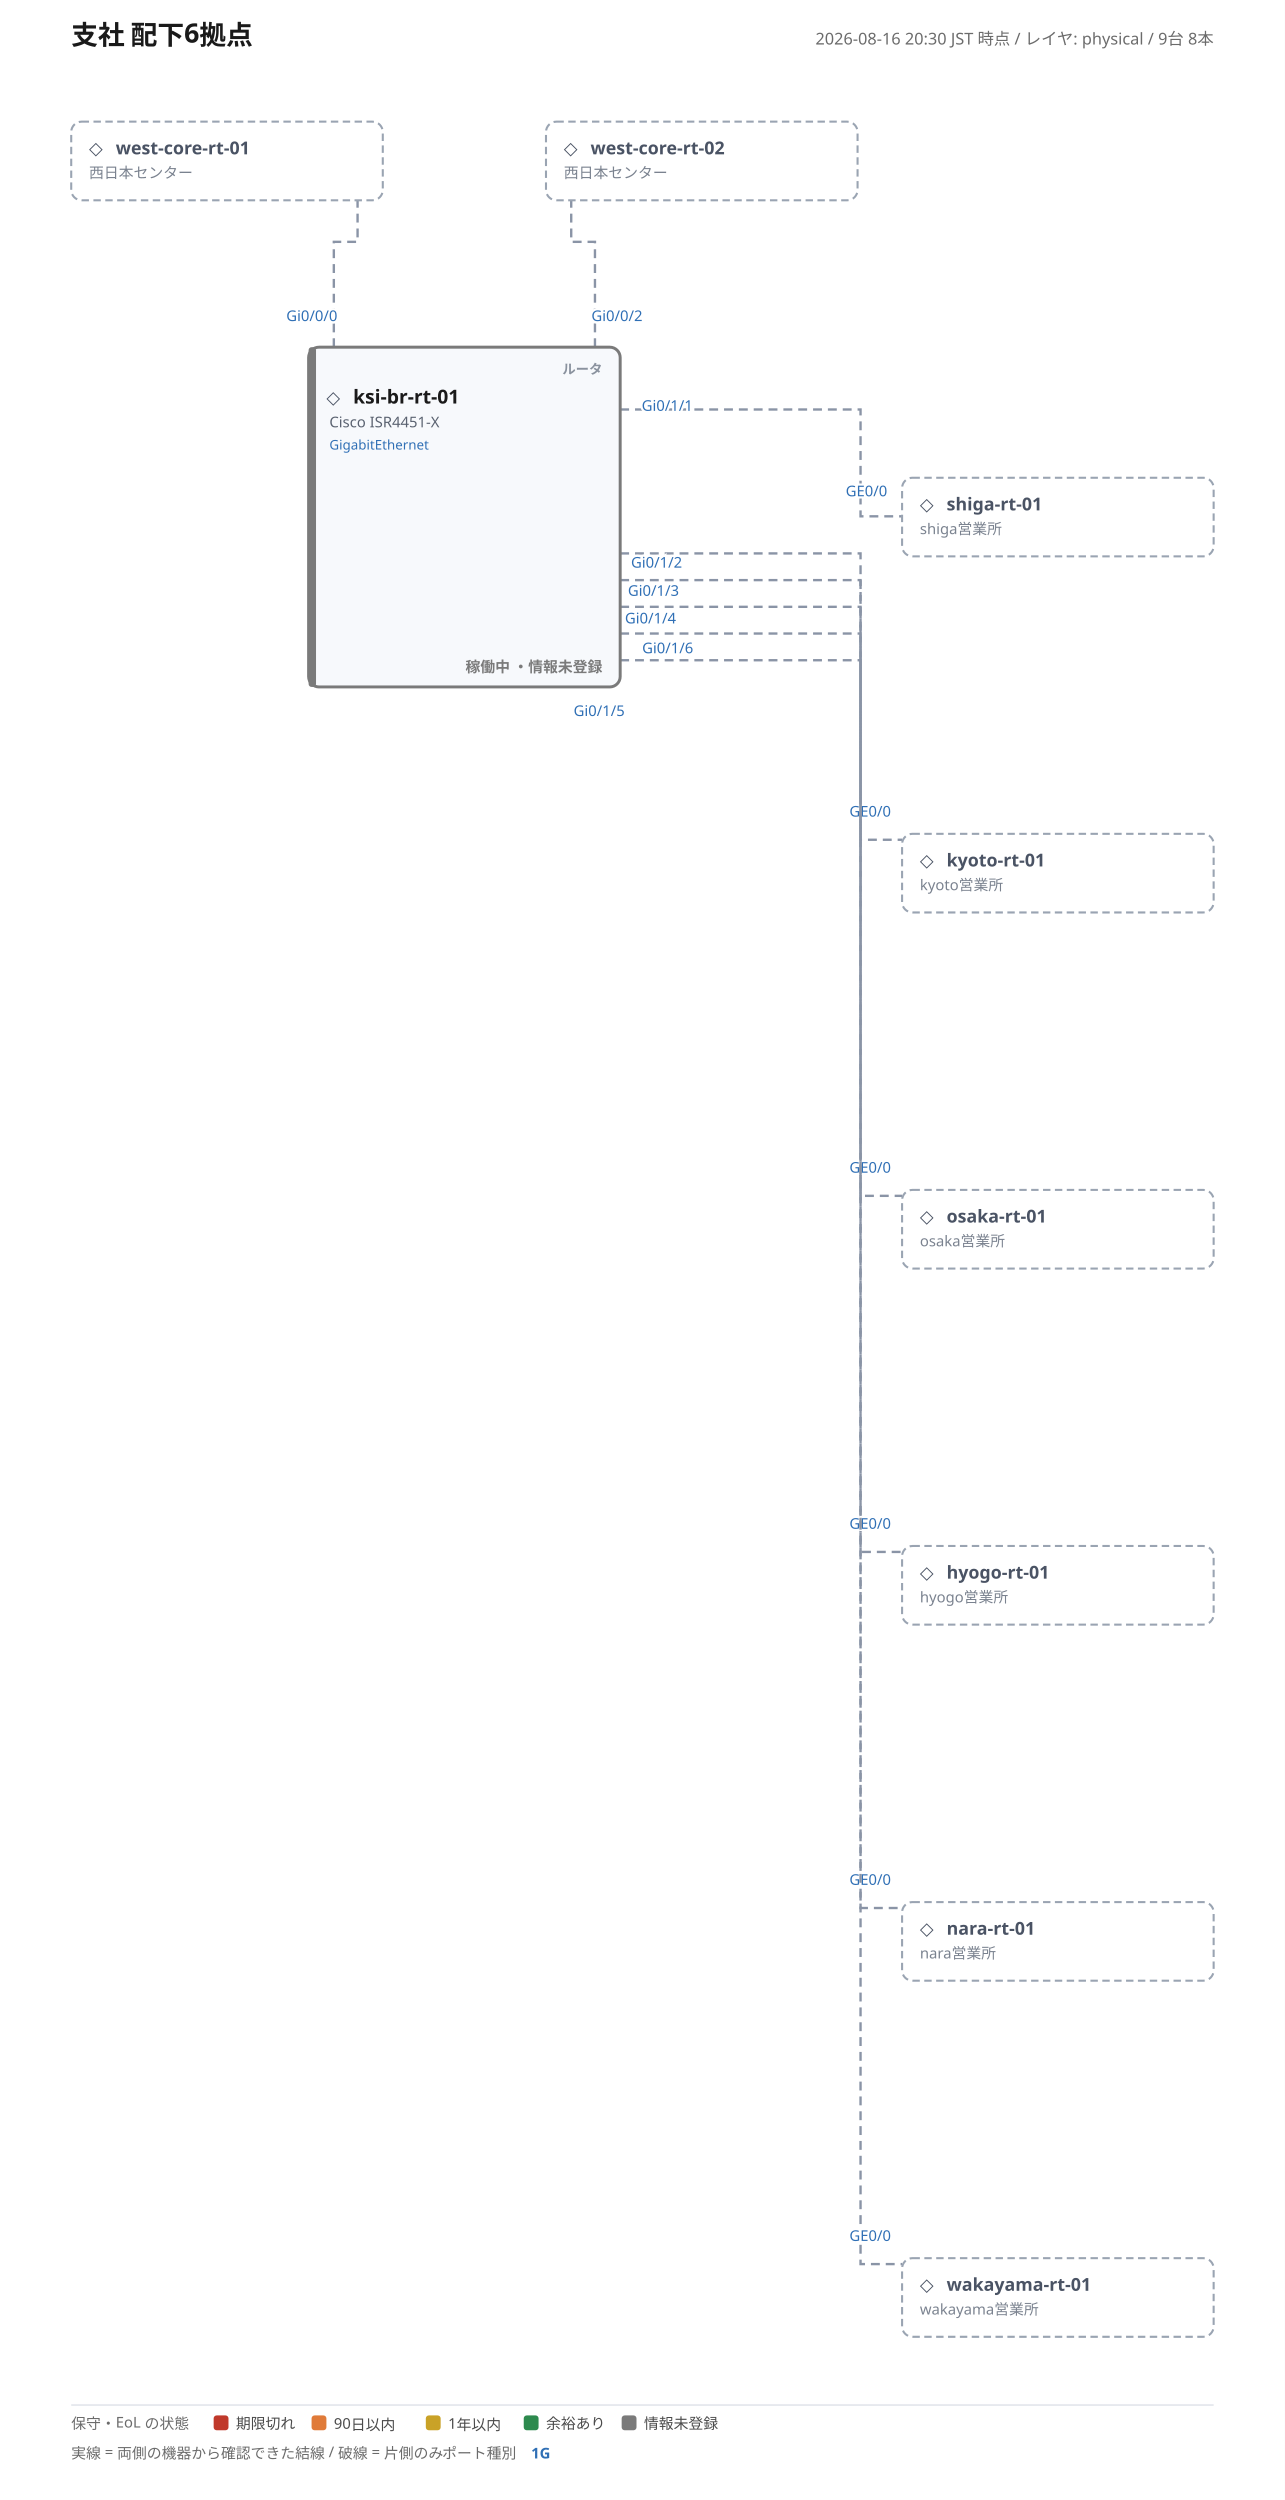
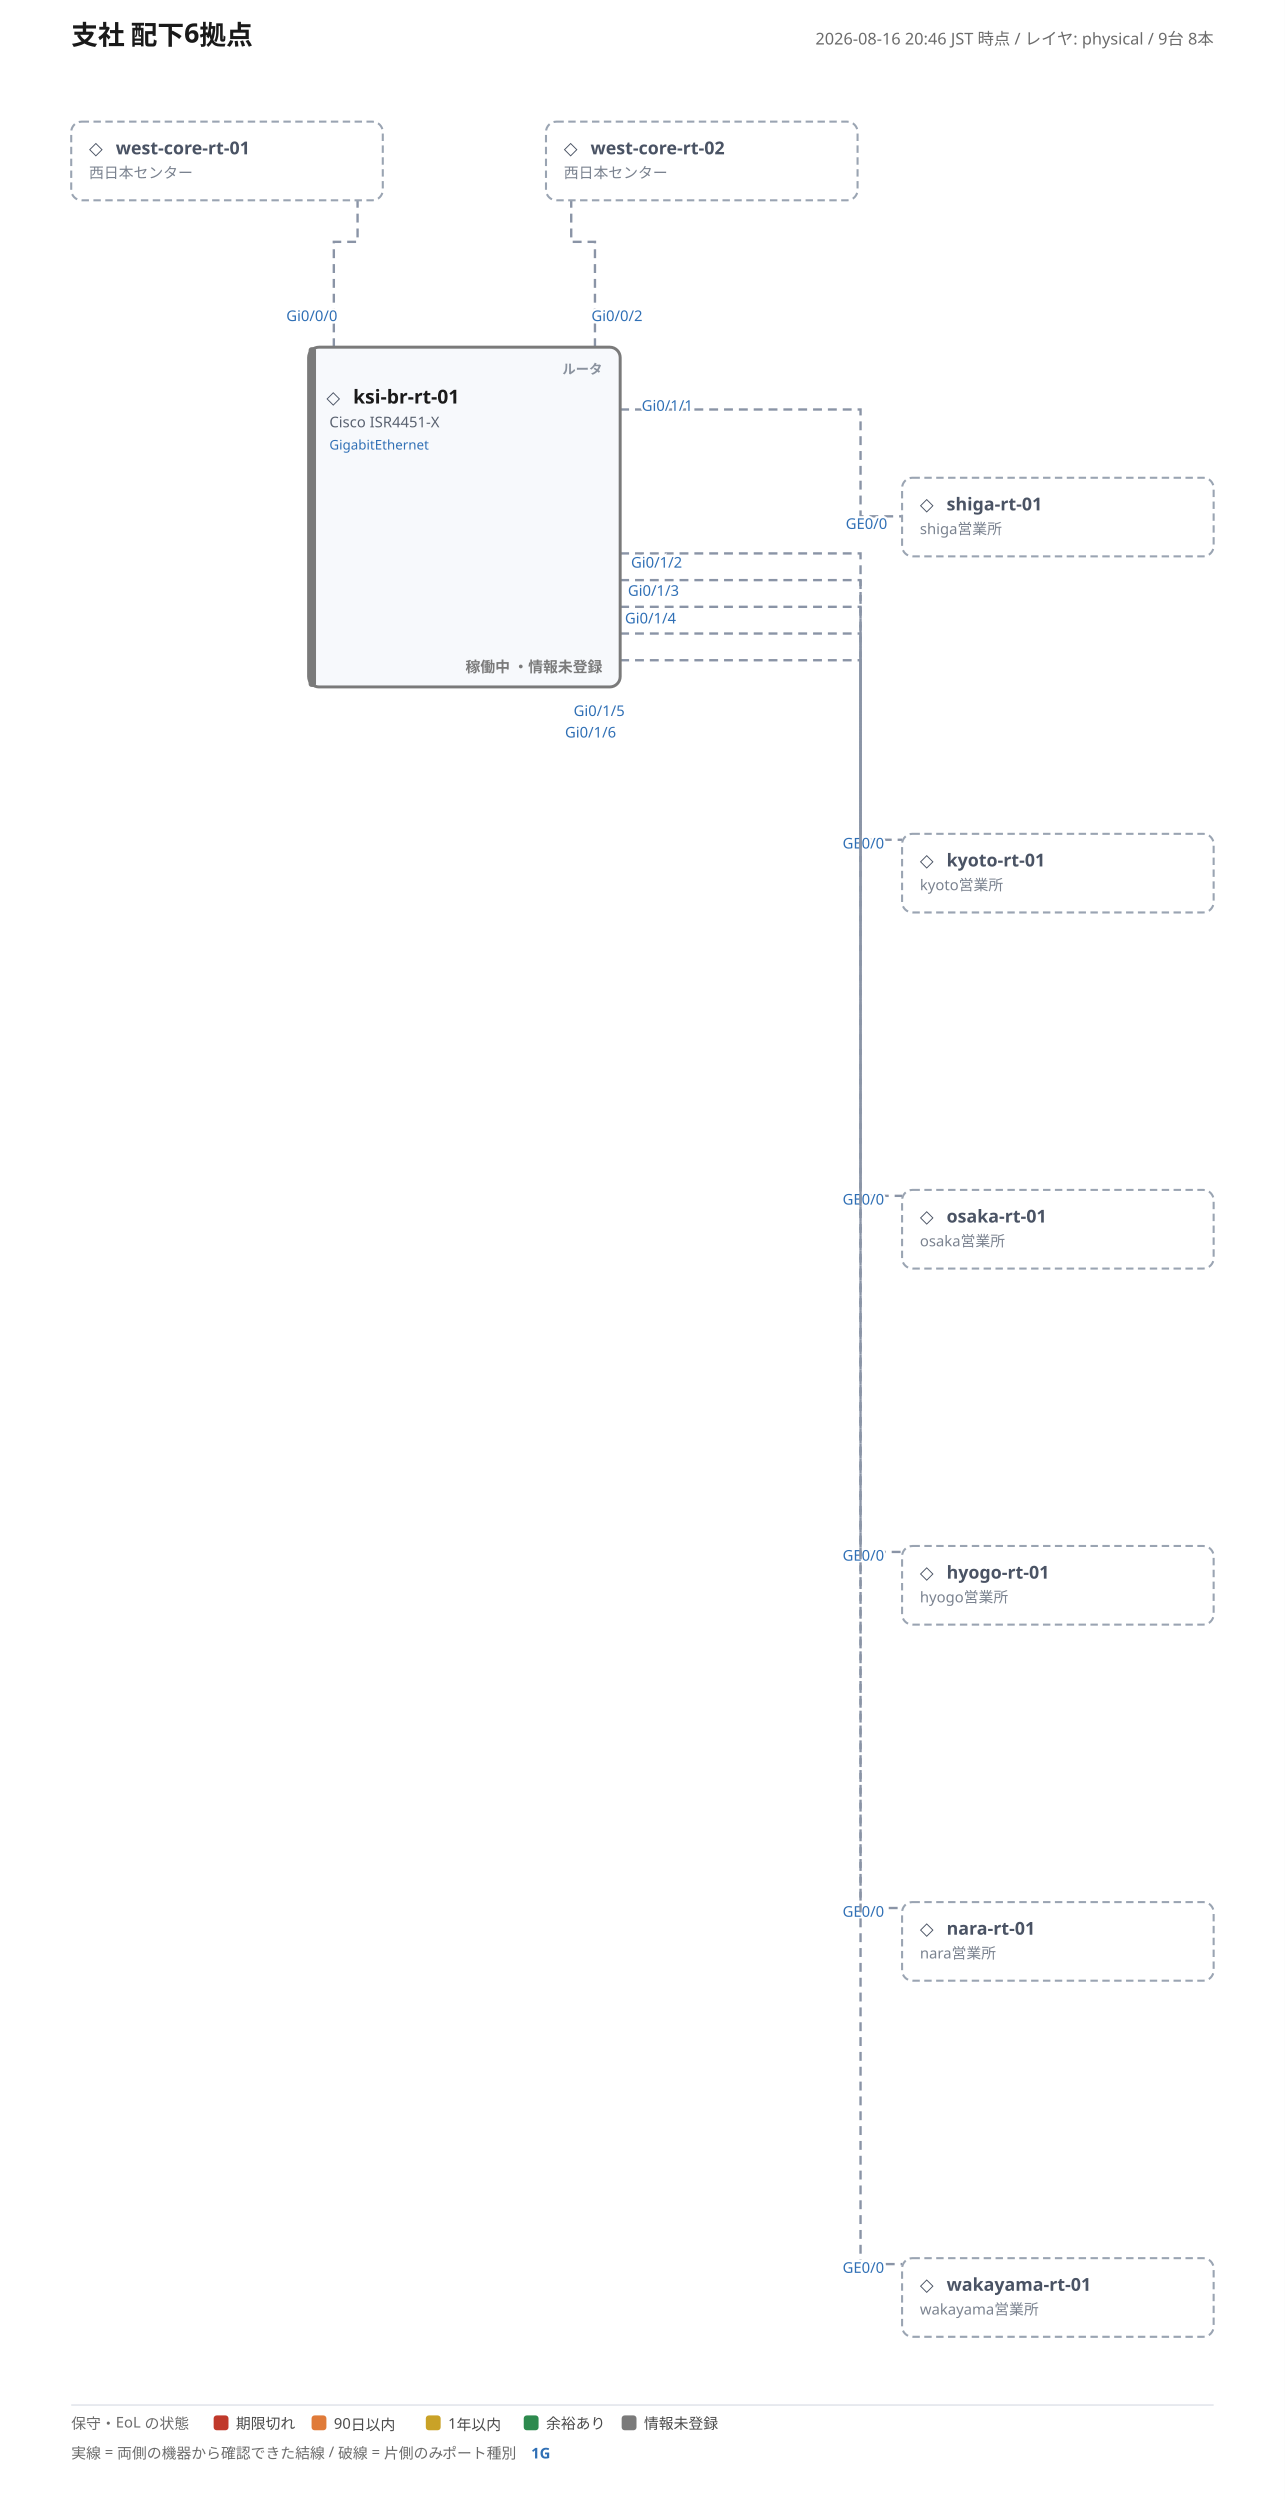
<svg xmlns="http://www.w3.org/2000/svg" width="866" height="1685" viewBox="0 0 866 1685" font-family="'Yu Gothic', 'Hiragino Kaku Gothic ProN', Meiryo, 'Noto Sans JP', sans-serif">
  <rect width="100%" height="100%" fill="#ffffff" />
  <text x="48" y="30" font-size="18" font-weight="700" fill="#1a1a1a">支社 配下6拠点</text>
-   <text x="818" y="30" font-size="11" fill="#6b6b6b" text-anchor="end">2026-08-16 20:30 JST 時点 / レイヤ: physical / 9台 8本</text>
+   <text x="818" y="30" font-size="11" fill="#6b6b6b" text-anchor="end">2026-08-16 20:46 JST 時点 / レイヤ: physical / 9台 8本</text>
  <polyline points="225,234 225,163 241,163 241,135" fill="none" stroke="#8a94a6" stroke-width="1.6" stroke-dasharray="6 4" />
  <text class="port-label" x="227.4" y="216.4" font-size="10" fill="#2f6fb5" text-anchor="end" paint-order="stroke" stroke="#ffffff" stroke-width="3">Gi0/0/0</text>
  <text class="port-label" x="244.4" y="155.9" font-size="10" fill="#2f6fb5" text-anchor="start" paint-order="stroke" stroke="#ffffff" stroke-width="3" />
  <polyline points="401,234 401,163 385,163 385,135" fill="none" stroke="#8a94a6" stroke-width="1.6" stroke-dasharray="6 4" />
  <text class="port-label" x="398.6" y="216.4" font-size="10" fill="#2f6fb5" text-anchor="start" paint-order="stroke" stroke="#ffffff" stroke-width="3">Gi0/0/2</text>
  <text class="port-label" x="381.6" y="155.9" font-size="10" fill="#2f6fb5" text-anchor="end" paint-order="stroke" stroke="#ffffff" stroke-width="3" />
  <polyline points="418,276 580,276 580,348 608,348" fill="none" stroke="#8a94a6" stroke-width="1.6" stroke-dasharray="6 4" />
  <text class="port-label" x="432.5" y="276.9" font-size="10" fill="#2f6fb5" text-anchor="start" paint-order="stroke" stroke="#ffffff" stroke-width="3">Gi0/1/1</text>
-   <text class="port-label" x="598.0" y="334.5" font-size="10" fill="#2f6fb5" text-anchor="end" paint-order="stroke" stroke="#ffffff" stroke-width="3">GE0/0</text>
+   <text class="port-label" x="598.0" y="356.5" font-size="10" fill="#2f6fb5" text-anchor="end" paint-order="stroke" stroke="#ffffff" stroke-width="3">GE0/0</text>
  <polyline points="418,373 580,373 580,566 608,566" fill="none" stroke="#8a94a6" stroke-width="1.6" stroke-dasharray="6 4" />
  <text class="port-label" x="425.3" y="382.6" font-size="10" fill="#2f6fb5" text-anchor="start" paint-order="stroke" stroke="#ffffff" stroke-width="3">Gi0/1/2</text>
-   <text class="port-label" x="600.5" y="550.4" font-size="10" fill="#2f6fb5" text-anchor="end" paint-order="stroke" stroke="#ffffff" stroke-width="3">GE0/0</text>
+   <text class="port-label" x="595.9" y="571.9" font-size="10" fill="#2f6fb5" text-anchor="end" paint-order="stroke" stroke="#ffffff" stroke-width="3">GE0/0</text>
  <polyline points="418,391 580,391 580,806 608,806" fill="none" stroke="#8a94a6" stroke-width="1.6" stroke-dasharray="6 4" />
  <text class="port-label" x="423.2" y="401.6" font-size="10" fill="#2f6fb5" text-anchor="start" paint-order="stroke" stroke="#ffffff" stroke-width="3">Gi0/1/3</text>
-   <text class="port-label" x="600.5" y="790.4" font-size="10" fill="#2f6fb5" text-anchor="end" paint-order="stroke" stroke="#ffffff" stroke-width="3">GE0/0</text>
+   <text class="port-label" x="595.9" y="811.9" font-size="10" fill="#2f6fb5" text-anchor="end" paint-order="stroke" stroke="#ffffff" stroke-width="3">GE0/0</text>
  <polyline points="418,409 580,409 580,1046 608,1046" fill="none" stroke="#8a94a6" stroke-width="1.6" stroke-dasharray="6 4" />
  <text class="port-label" x="421.2" y="420.2" font-size="10" fill="#2f6fb5" text-anchor="start" paint-order="stroke" stroke="#ffffff" stroke-width="3">Gi0/1/4</text>
-   <text class="port-label" x="600.5" y="1030.4" font-size="10" fill="#2f6fb5" text-anchor="end" paint-order="stroke" stroke="#ffffff" stroke-width="3">GE0/0</text>
+   <text class="port-label" x="595.9" y="1051.9" font-size="10" fill="#2f6fb5" text-anchor="end" paint-order="stroke" stroke="#ffffff" stroke-width="3">GE0/0</text>
  <polyline points="418,427 580,427 580,1286 608,1286" fill="none" stroke="#8a94a6" stroke-width="1.6" stroke-dasharray="6 4" />
  <text class="port-label" x="386.6" y="482.6" font-size="10" fill="#2f6fb5" text-anchor="start" paint-order="stroke" stroke="#ffffff" stroke-width="3">Gi0/1/5</text>
-   <text class="port-label" x="600.5" y="1270.4" font-size="10" fill="#2f6fb5" text-anchor="end" paint-order="stroke" stroke="#ffffff" stroke-width="3">GE0/0</text>
+   <text class="port-label" x="595.9" y="1291.9" font-size="10" fill="#2f6fb5" text-anchor="end" paint-order="stroke" stroke="#ffffff" stroke-width="3">GE0/0</text>
  <polyline points="418,445 580,445 580,1526 608,1526" fill="none" stroke="#8a94a6" stroke-width="1.6" stroke-dasharray="6 4" />
-   <text class="port-label" x="432.8" y="440.3" font-size="10" fill="#2f6fb5" text-anchor="start" paint-order="stroke" stroke="#ffffff" stroke-width="3">Gi0/1/6</text>
-   <text class="port-label" x="600.5" y="1510.4" font-size="10" fill="#2f6fb5" text-anchor="end" paint-order="stroke" stroke="#ffffff" stroke-width="3">GE0/0</text>
+   <text class="port-label" x="380.8" y="497.1" font-size="10" fill="#2f6fb5" text-anchor="start" paint-order="stroke" stroke="#ffffff" stroke-width="3">Gi0/1/6</text>
+   <text class="port-label" x="595.9" y="1531.9" font-size="10" fill="#2f6fb5" text-anchor="end" paint-order="stroke" stroke="#ffffff" stroke-width="3">GE0/0</text>
  <g>
    <rect x="208" y="234" width="210" height="229" rx="7" fill="#f7f9fc" stroke="#7a7a7a" stroke-width="2" />
    <rect x="208" y="234" width="5" height="229" rx="2" fill="#7a7a7a" />
    <text x="406" y="252" font-size="9" font-weight="700" fill="#8a929e" text-anchor="end">ルータ</text>
    <text x="220" y="272" font-size="12" fill="#4a5364">◇</text>
    <text x="238" y="272" font-size="13" font-weight="700" fill="#1a1a1a">ksi-br-rt-01</text>
    <text x="222" y="288" font-size="10" fill="#5a6270">Cisco ISR4451-X</text>
    <text x="222" y="303" font-size="9">
      <tspan fill="#2f6fb5">GigabitEthernet</tspan>
    </text>
    <text x="406" y="453" font-size="10" font-weight="600" fill="#7a7a7a" text-anchor="end">稼働中 ・情報未登録</text>
  </g>
  <g>
    <rect x="48" y="82" width="210" height="53" rx="7" fill="none" stroke="#9aa4b2" stroke-width="1.4" stroke-dasharray="5 3" />
    <text x="60" y="104" font-size="12" fill="#4a5364">◇</text>
    <text x="78" y="104" font-size="12" font-weight="700" fill="#4a5364">west-core-rt-01</text>
    <text x="60" y="120" font-size="10" fill="#7a828f">西日本センター</text>
  </g>
  <g>
    <rect x="368" y="82" width="210" height="53" rx="7" fill="none" stroke="#9aa4b2" stroke-width="1.4" stroke-dasharray="5 3" />
    <text x="380" y="104" font-size="12" fill="#4a5364">◇</text>
    <text x="398" y="104" font-size="12" font-weight="700" fill="#4a5364">west-core-rt-02</text>
    <text x="380" y="120" font-size="10" fill="#7a828f">西日本センター</text>
  </g>
  <g>
    <rect x="608" y="322" width="210" height="53" rx="7" fill="none" stroke="#9aa4b2" stroke-width="1.4" stroke-dasharray="5 3" />
    <text x="620" y="344" font-size="12" fill="#4a5364">◇</text>
    <text x="638" y="344" font-size="12" font-weight="700" fill="#4a5364">shiga-rt-01</text>
    <text x="620" y="360" font-size="10" fill="#7a828f">shiga営業所</text>
  </g>
  <g>
    <rect x="608" y="562" width="210" height="53" rx="7" fill="none" stroke="#9aa4b2" stroke-width="1.4" stroke-dasharray="5 3" />
    <text x="620" y="584" font-size="12" fill="#4a5364">◇</text>
    <text x="638" y="584" font-size="12" font-weight="700" fill="#4a5364">kyoto-rt-01</text>
    <text x="620" y="600" font-size="10" fill="#7a828f">kyoto営業所</text>
  </g>
  <g>
    <rect x="608" y="802" width="210" height="53" rx="7" fill="none" stroke="#9aa4b2" stroke-width="1.4" stroke-dasharray="5 3" />
    <text x="620" y="824" font-size="12" fill="#4a5364">◇</text>
    <text x="638" y="824" font-size="12" font-weight="700" fill="#4a5364">osaka-rt-01</text>
    <text x="620" y="840" font-size="10" fill="#7a828f">osaka営業所</text>
  </g>
  <g>
    <rect x="608" y="1042" width="210" height="53" rx="7" fill="none" stroke="#9aa4b2" stroke-width="1.4" stroke-dasharray="5 3" />
    <text x="620" y="1064" font-size="12" fill="#4a5364">◇</text>
    <text x="638" y="1064" font-size="12" font-weight="700" fill="#4a5364">hyogo-rt-01</text>
    <text x="620" y="1080" font-size="10" fill="#7a828f">hyogo営業所</text>
  </g>
  <g>
    <rect x="608" y="1282" width="210" height="53" rx="7" fill="none" stroke="#9aa4b2" stroke-width="1.4" stroke-dasharray="5 3" />
    <text x="620" y="1304" font-size="12" fill="#4a5364">◇</text>
    <text x="638" y="1304" font-size="12" font-weight="700" fill="#4a5364">nara-rt-01</text>
    <text x="620" y="1320" font-size="10" fill="#7a828f">nara営業所</text>
  </g>
  <g>
    <rect x="608" y="1522" width="210" height="53" rx="7" fill="none" stroke="#9aa4b2" stroke-width="1.4" stroke-dasharray="5 3" />
    <text x="620" y="1544" font-size="12" fill="#4a5364">◇</text>
    <text x="638" y="1544" font-size="12" font-weight="700" fill="#4a5364">wakayama-rt-01</text>
    <text x="620" y="1560" font-size="10" fill="#7a828f">wakayama営業所</text>
  </g>
  <line x1="48" y1="1621" x2="818" y2="1621" stroke="#dfe3ea" stroke-width="1" />
  <text x="48" y="1637" font-size="10" fill="#6b6b6b">保守・EoL の状態</text>
  <rect x="144" y="1628" width="10" height="10" rx="2" fill="#c0392b" />
  <text x="159" y="1637" font-size="10" fill="#4a4a4a">期限切れ</text>
  <rect x="210" y="1628" width="10" height="10" rx="2" fill="#e07b39" />
  <text x="225" y="1637" font-size="10" fill="#4a4a4a">90日以内</text>
  <rect x="287" y="1628" width="10" height="10" rx="2" fill="#c9a227" />
  <text x="302" y="1637" font-size="10" fill="#4a4a4a">1年以内</text>
  <rect x="353" y="1628" width="10" height="10" rx="2" fill="#2d8a4e" />
  <text x="368" y="1637" font-size="10" fill="#4a4a4a">余裕あり</text>
  <rect x="419" y="1628" width="10" height="10" rx="2" fill="#7a7a7a" />
  <text x="434" y="1637" font-size="10" fill="#4a4a4a">情報未登録</text>
  <text x="48" y="1657" font-size="10" fill="#6b6b6b">実線 = 両側の機器から確認できた結線 / 破線 = 片側のみ</text>
  <text x="298" y="1657" font-size="10" fill="#6b6b6b">ポート種別</text>
  <text x="358" y="1657" font-size="10" fill="#2f6fb5" font-weight="700">1G</text>
</svg>
